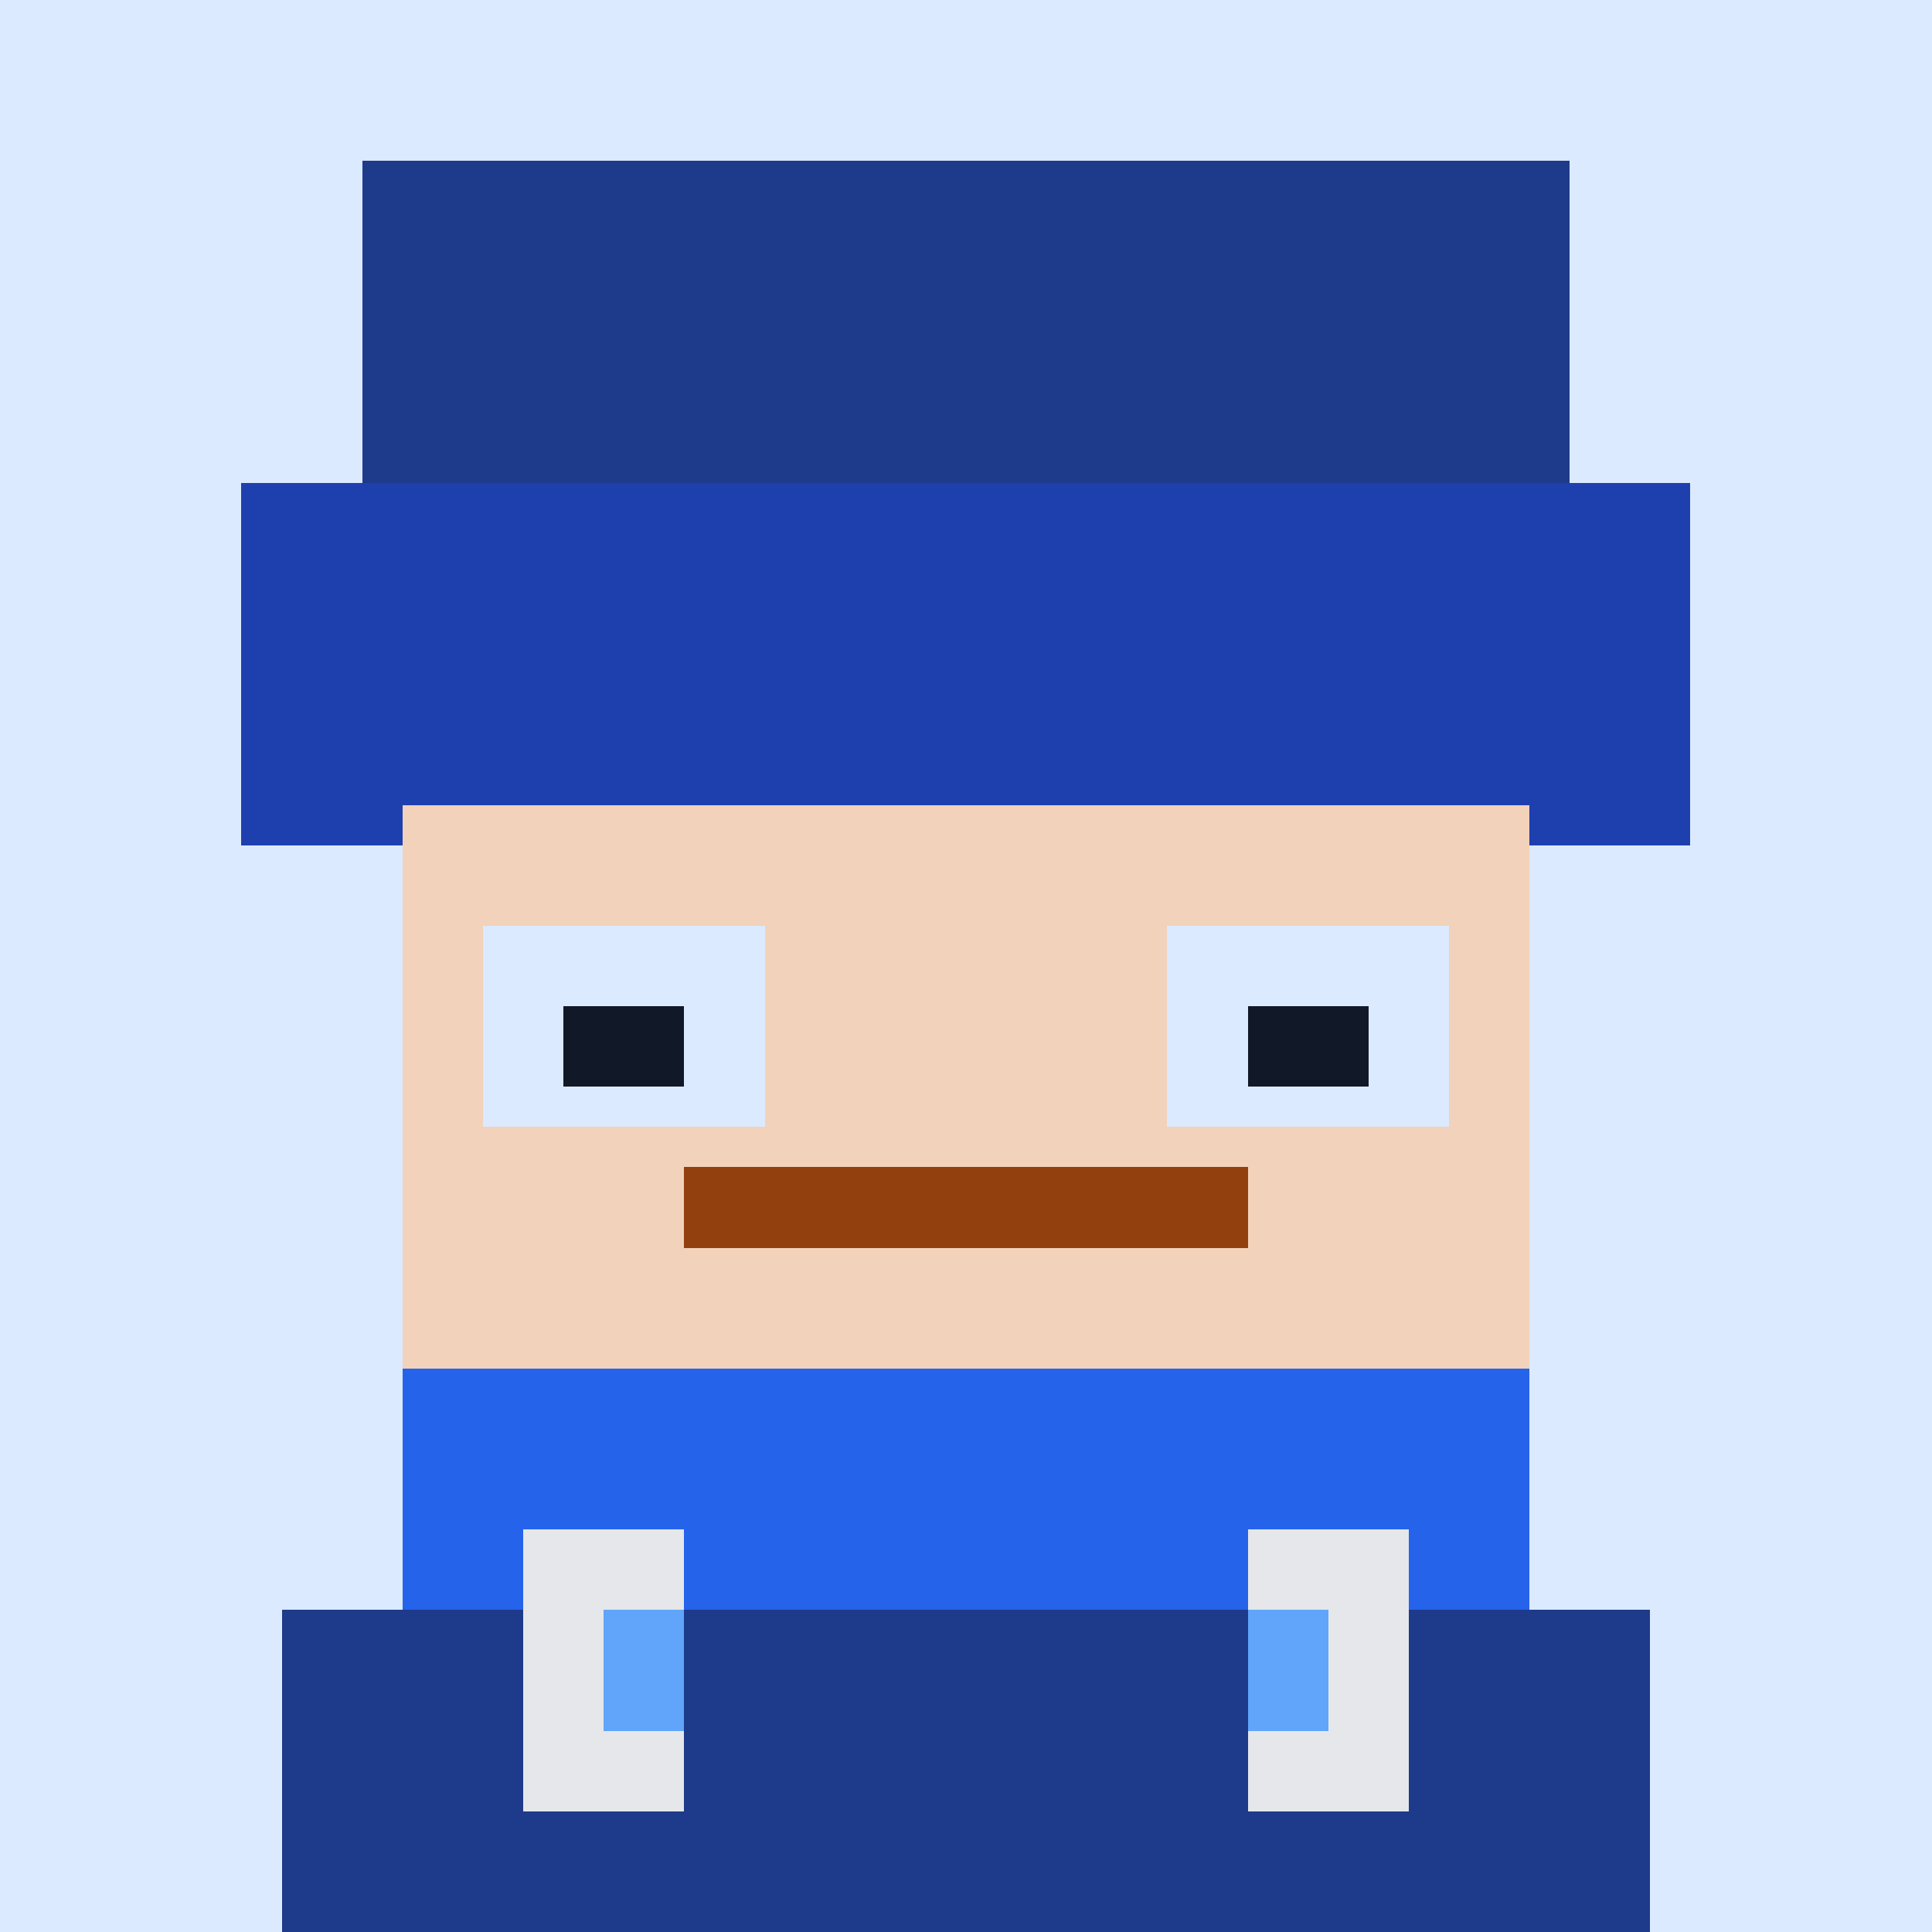
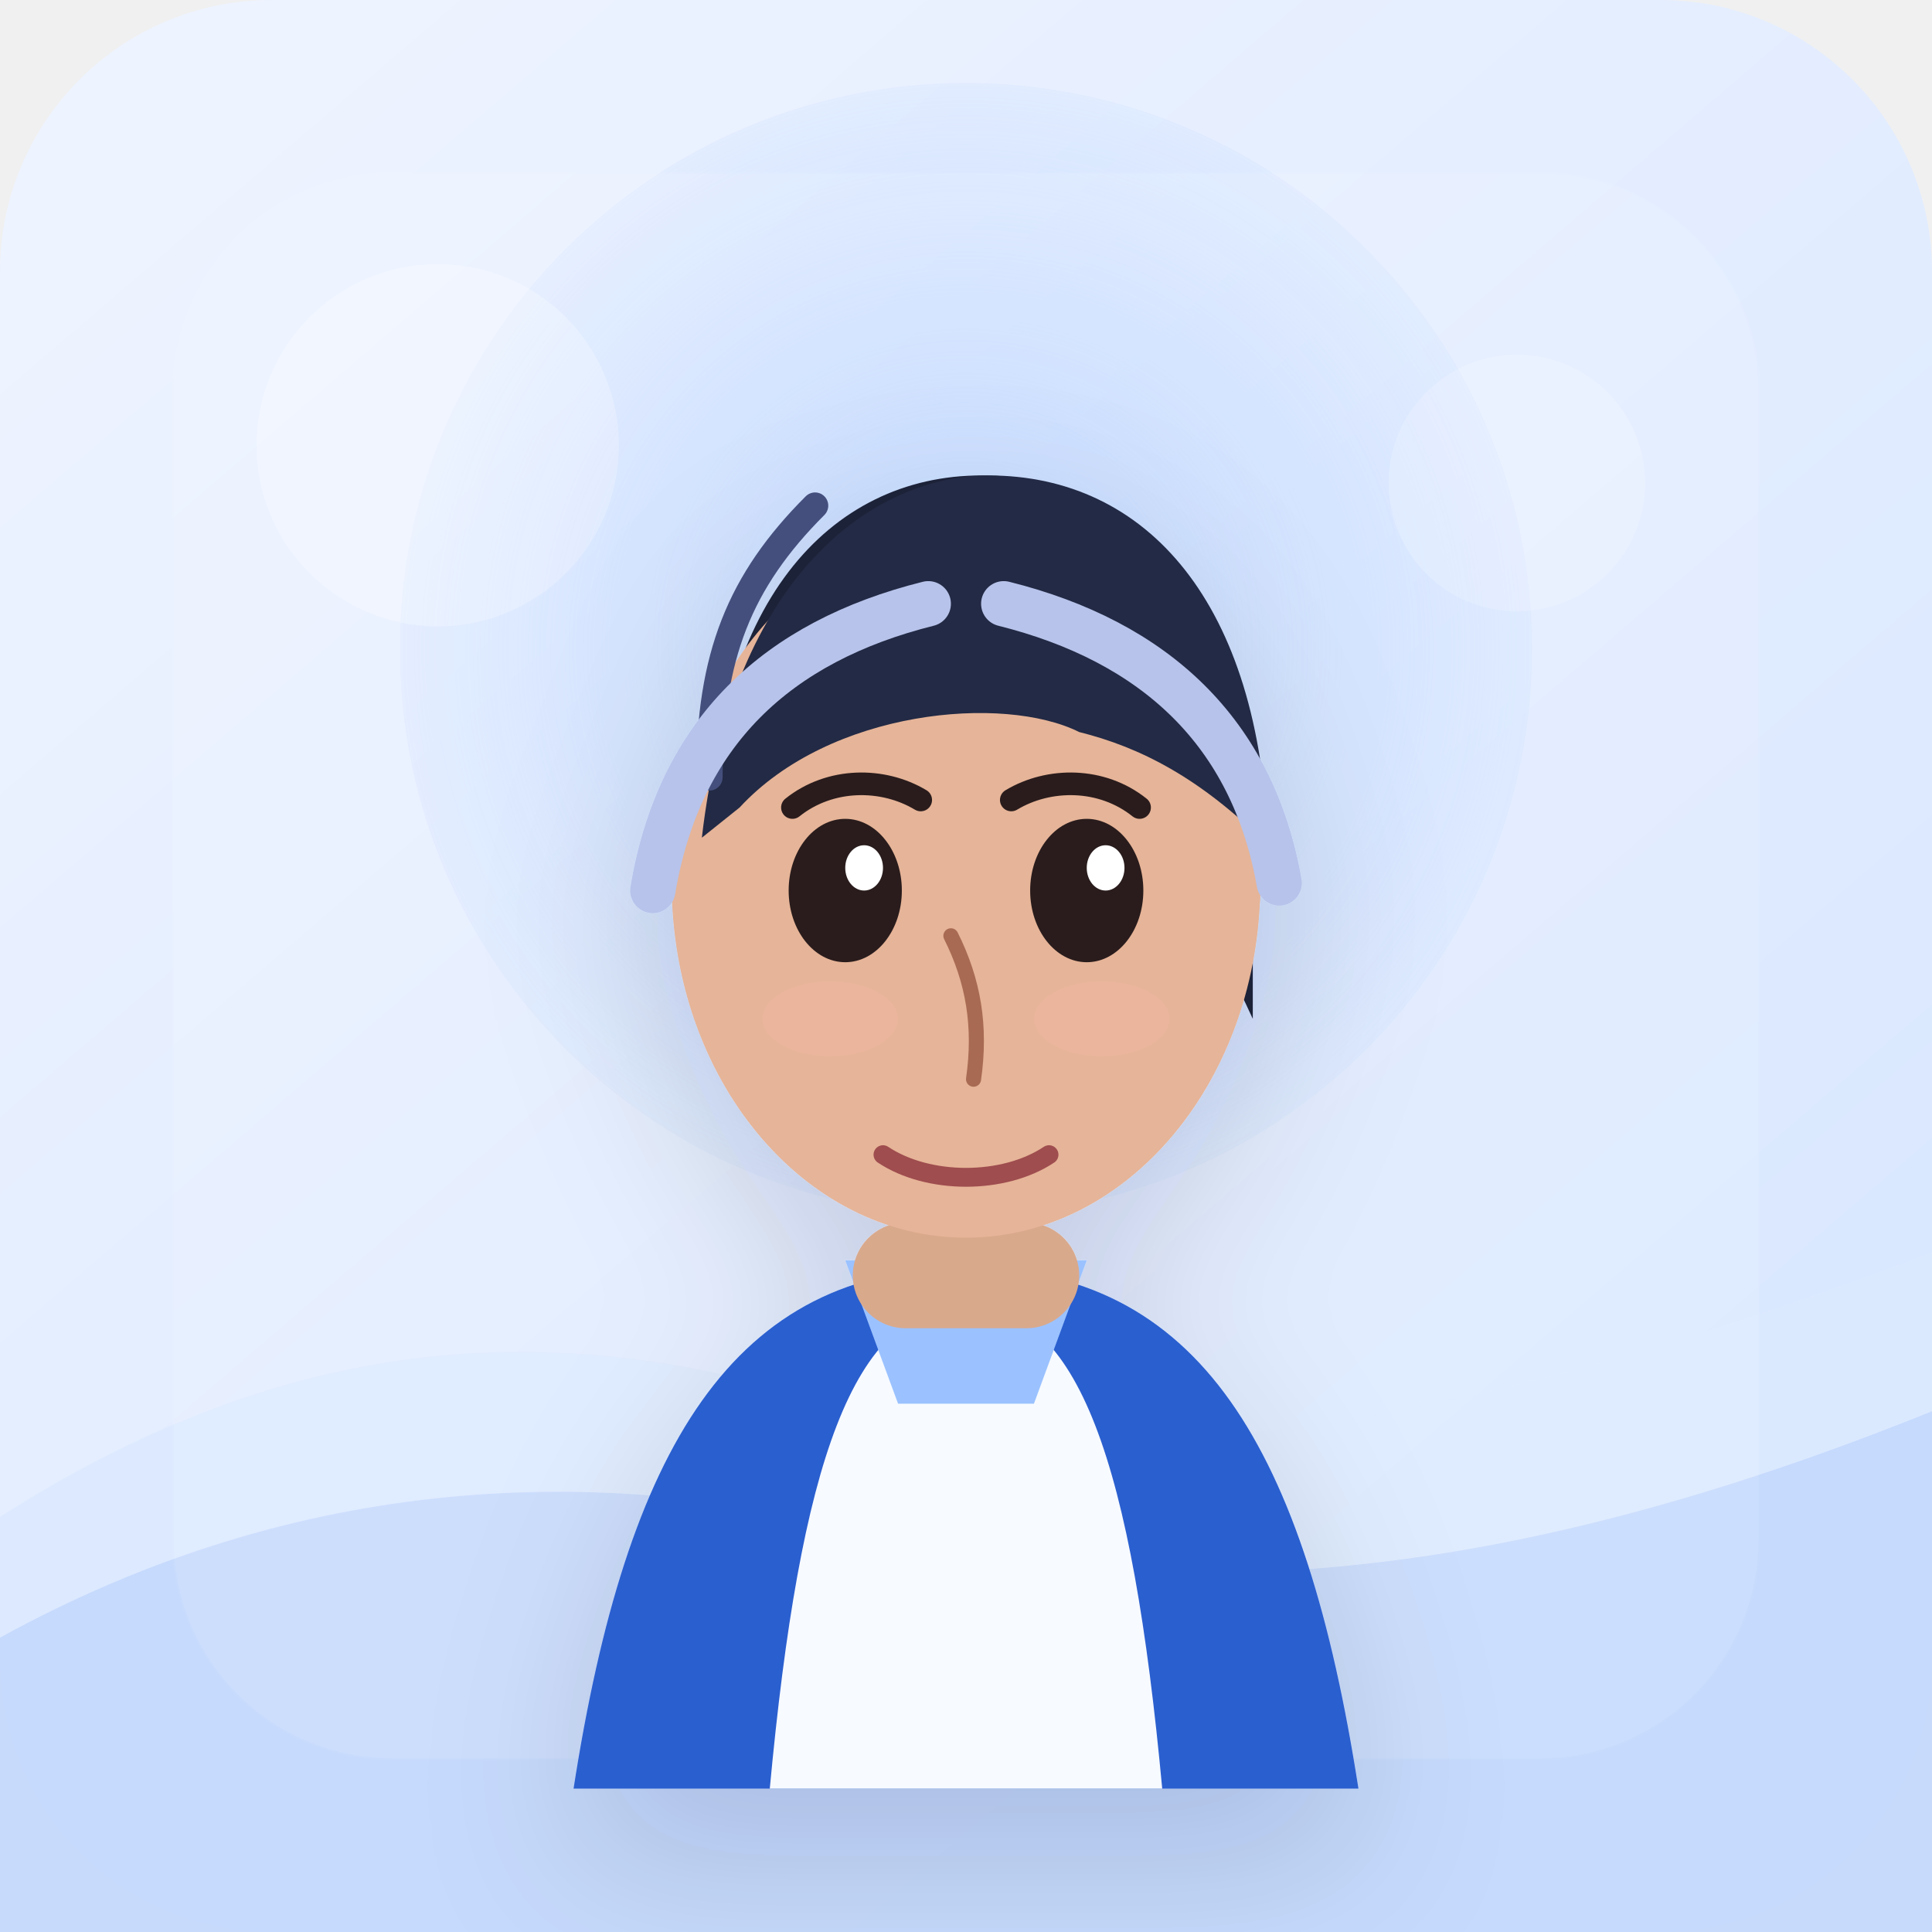
- <svg xmlns="http://www.w3.org/2000/svg" viewBox="0 0 96 96" width="96" height="96" shape-rendering="crispEdges">
-   <rect width="96" height="96" fill="#dbeafe" />
-   <rect x="18" y="8" width="60" height="18" fill="#1e3a8a" />
-   <rect x="12" y="24" width="72" height="18" fill="#1e40af" />
-   <rect x="20" y="40" width="56" height="28" fill="#f2d2ba" />
-   <rect x="24" y="46" width="14" height="10" fill="#dbeafe" />
-   <rect x="58" y="46" width="14" height="10" fill="#dbeafe" />
-   <rect x="28" y="50" width="6" height="4" fill="#111827" />
-   <rect x="62" y="50" width="6" height="4" fill="#111827" />
-   <rect x="34" y="58" width="28" height="4" fill="#92400e" />
-   <rect x="20" y="68" width="56" height="12" fill="#2563eb" />
-   <rect x="14" y="80" width="68" height="16" fill="#1e3a8a" />
-   <rect x="26" y="76" width="8" height="14" fill="#e5e7eb" />
-   <rect x="62" y="76" width="8" height="14" fill="#e5e7eb" />
-   <rect x="30" y="80" width="4" height="6" fill="#60a5fa" />
-   <rect x="62" y="80" width="4" height="6" fill="#60a5fa" />
+ <svg xmlns="http://www.w3.org/2000/svg" width="512" height="512" viewBox="0 0 512 512" fill="none">
+   <defs>
+     <linearGradient id="bg" x1="64" y1="32" x2="448" y2="480" gradientUnits="userSpaceOnUse">
+       <stop stop-color="#EDF3FF" />
+       <stop offset="1" stop-color="#D7E6FF" />
+     </linearGradient>
+     <radialGradient id="glow" cx="0" cy="0" r="1" gradientUnits="userSpaceOnUse" gradientTransform="translate(256 172) rotate(90) scale(180 180)">
+       <stop stop-color="#A7C8FF" stop-opacity="0.72" />
+       <stop offset="1" stop-color="#A7C8FF" stop-opacity="0" />
+     </radialGradient>
+     <linearGradient id="panel" x1="120" y1="72" x2="392" y2="448" gradientUnits="userSpaceOnUse">
+       <stop stop-color="rgba(255,255,255,0.52)" />
+       <stop offset="1" stop-color="rgba(255,255,255,0.12)" />
+     </linearGradient>
+     <filter id="shadow" x="-20%" y="-20%" width="140%" height="140%">
+       <feDropShadow dx="0" dy="18" stdDeviation="22" flood-color="#111827" flood-opacity="0.14" />
+     </filter>
+   </defs>
+   <rect width="512" height="512" rx="72" fill="url(#bg)" />
+   <circle cx="256" cy="172" r="150" fill="url(#glow)" />
+   <path d="M0 402C72 356 140 348 214 370C288 392 374 384 512 332V512H0V402Z" fill="#DCE9FF" opacity="0.9" />
+   <path d="M0 434C80 390 160 388 230 406C312 426 398 420 512 374V512H0V434Z" fill="#2563EB" opacity="0.12" />
+   <circle cx="116" cy="118" r="48" fill="#FFFFFF" opacity="0.24" />
+   <circle cx="402" cy="128" r="34" fill="#FFFFFF" opacity="0.18" />
+   <rect x="46" y="46" width="420" height="420" rx="58" fill="#FFFFFF" opacity="0.12" stroke="#FFFFFF" stroke-opacity="0.32" />
+   <g filter="url(#shadow)">
+     <path d="M152 474C166 384 194 336 256 336C318 336 346 384 360 474H152Z" fill="#2B5FCF" />
+     <path d="M204 474C212 388 226 346 256 346C286 346 300 388 308 474H204Z" fill="#F7FAFF" />
+     <path d="M224 334H288L274 372H238L224 334Z" fill="#9BC2FF" />
+     <rect x="226" y="324" width="60" height="28" rx="14" fill="#D9A98C" />
+     <path d="M188 228C188 160 220 126 260 126C302 126 332 158 332 228V270C322 248 314 238 302 232C286 204 260 194 234 200C214 204 198 216 190 232L188 228Z" fill="#1E2338" />
+     <ellipse cx="256" cy="234" rx="78" ry="94" fill="#E6B498" />
+     <ellipse cx="190" cy="236" rx="12" ry="20" fill="#E6B498" />
+     <ellipse cx="322" cy="236" rx="12" ry="20" fill="#E6B498" />
+     <ellipse cx="220" cy="270" rx="18" ry="10" fill="#F3B6A5" opacity="0.28" />
+     <ellipse cx="292" cy="270" rx="18" ry="10" fill="#F3B6A5" opacity="0.28" />
+     <path d="M252 248C258 260 260 272 258 286" stroke="#A86B52" stroke-width="4" stroke-linecap="round" />
+     <path d="M234 306C246 314 266 314 278 306" stroke="#9F4D4F" stroke-width="5" stroke-linecap="round" />
+     <path d="M210 214C220 206 234 206 244 212" stroke="#2B1E1F" stroke-width="6" stroke-linecap="round" />
+     <path d="M268 212C278 206 292 206 302 214" stroke="#2B1E1F" stroke-width="6" stroke-linecap="round" />
+     <ellipse cx="224" cy="236" rx="15" ry="19" fill="#2B1E1F" />
+     <ellipse cx="288" cy="236" rx="15" ry="19" fill="#2B1E1F" />
+     <ellipse cx="229" cy="230" rx="5" ry="6" fill="#FFFFFF" />
+     <ellipse cx="293" cy="230" rx="5" ry="6" fill="#FFFFFF" />
+     <path d="M186 222C194 152 232 126 262 126C304 126 334 160 336 224C318 206 302 198 286 194C266 184 220 188 196 214L186 222Z" fill="#242B45" />
+     <path d="M216 134C196 154 188 174 188 206" stroke="#44507D" stroke-width="7" stroke-linecap="round" />
+     <path d="M173 236C180 194 206 170 246 160" stroke="#B7C3EA" stroke-width="12" stroke-linecap="round" />
+     <path d="M339 234C332 194 306 170 266 160" stroke="#B7C3EA" stroke-width="12" stroke-linecap="round" />
+   </g>
</svg>
